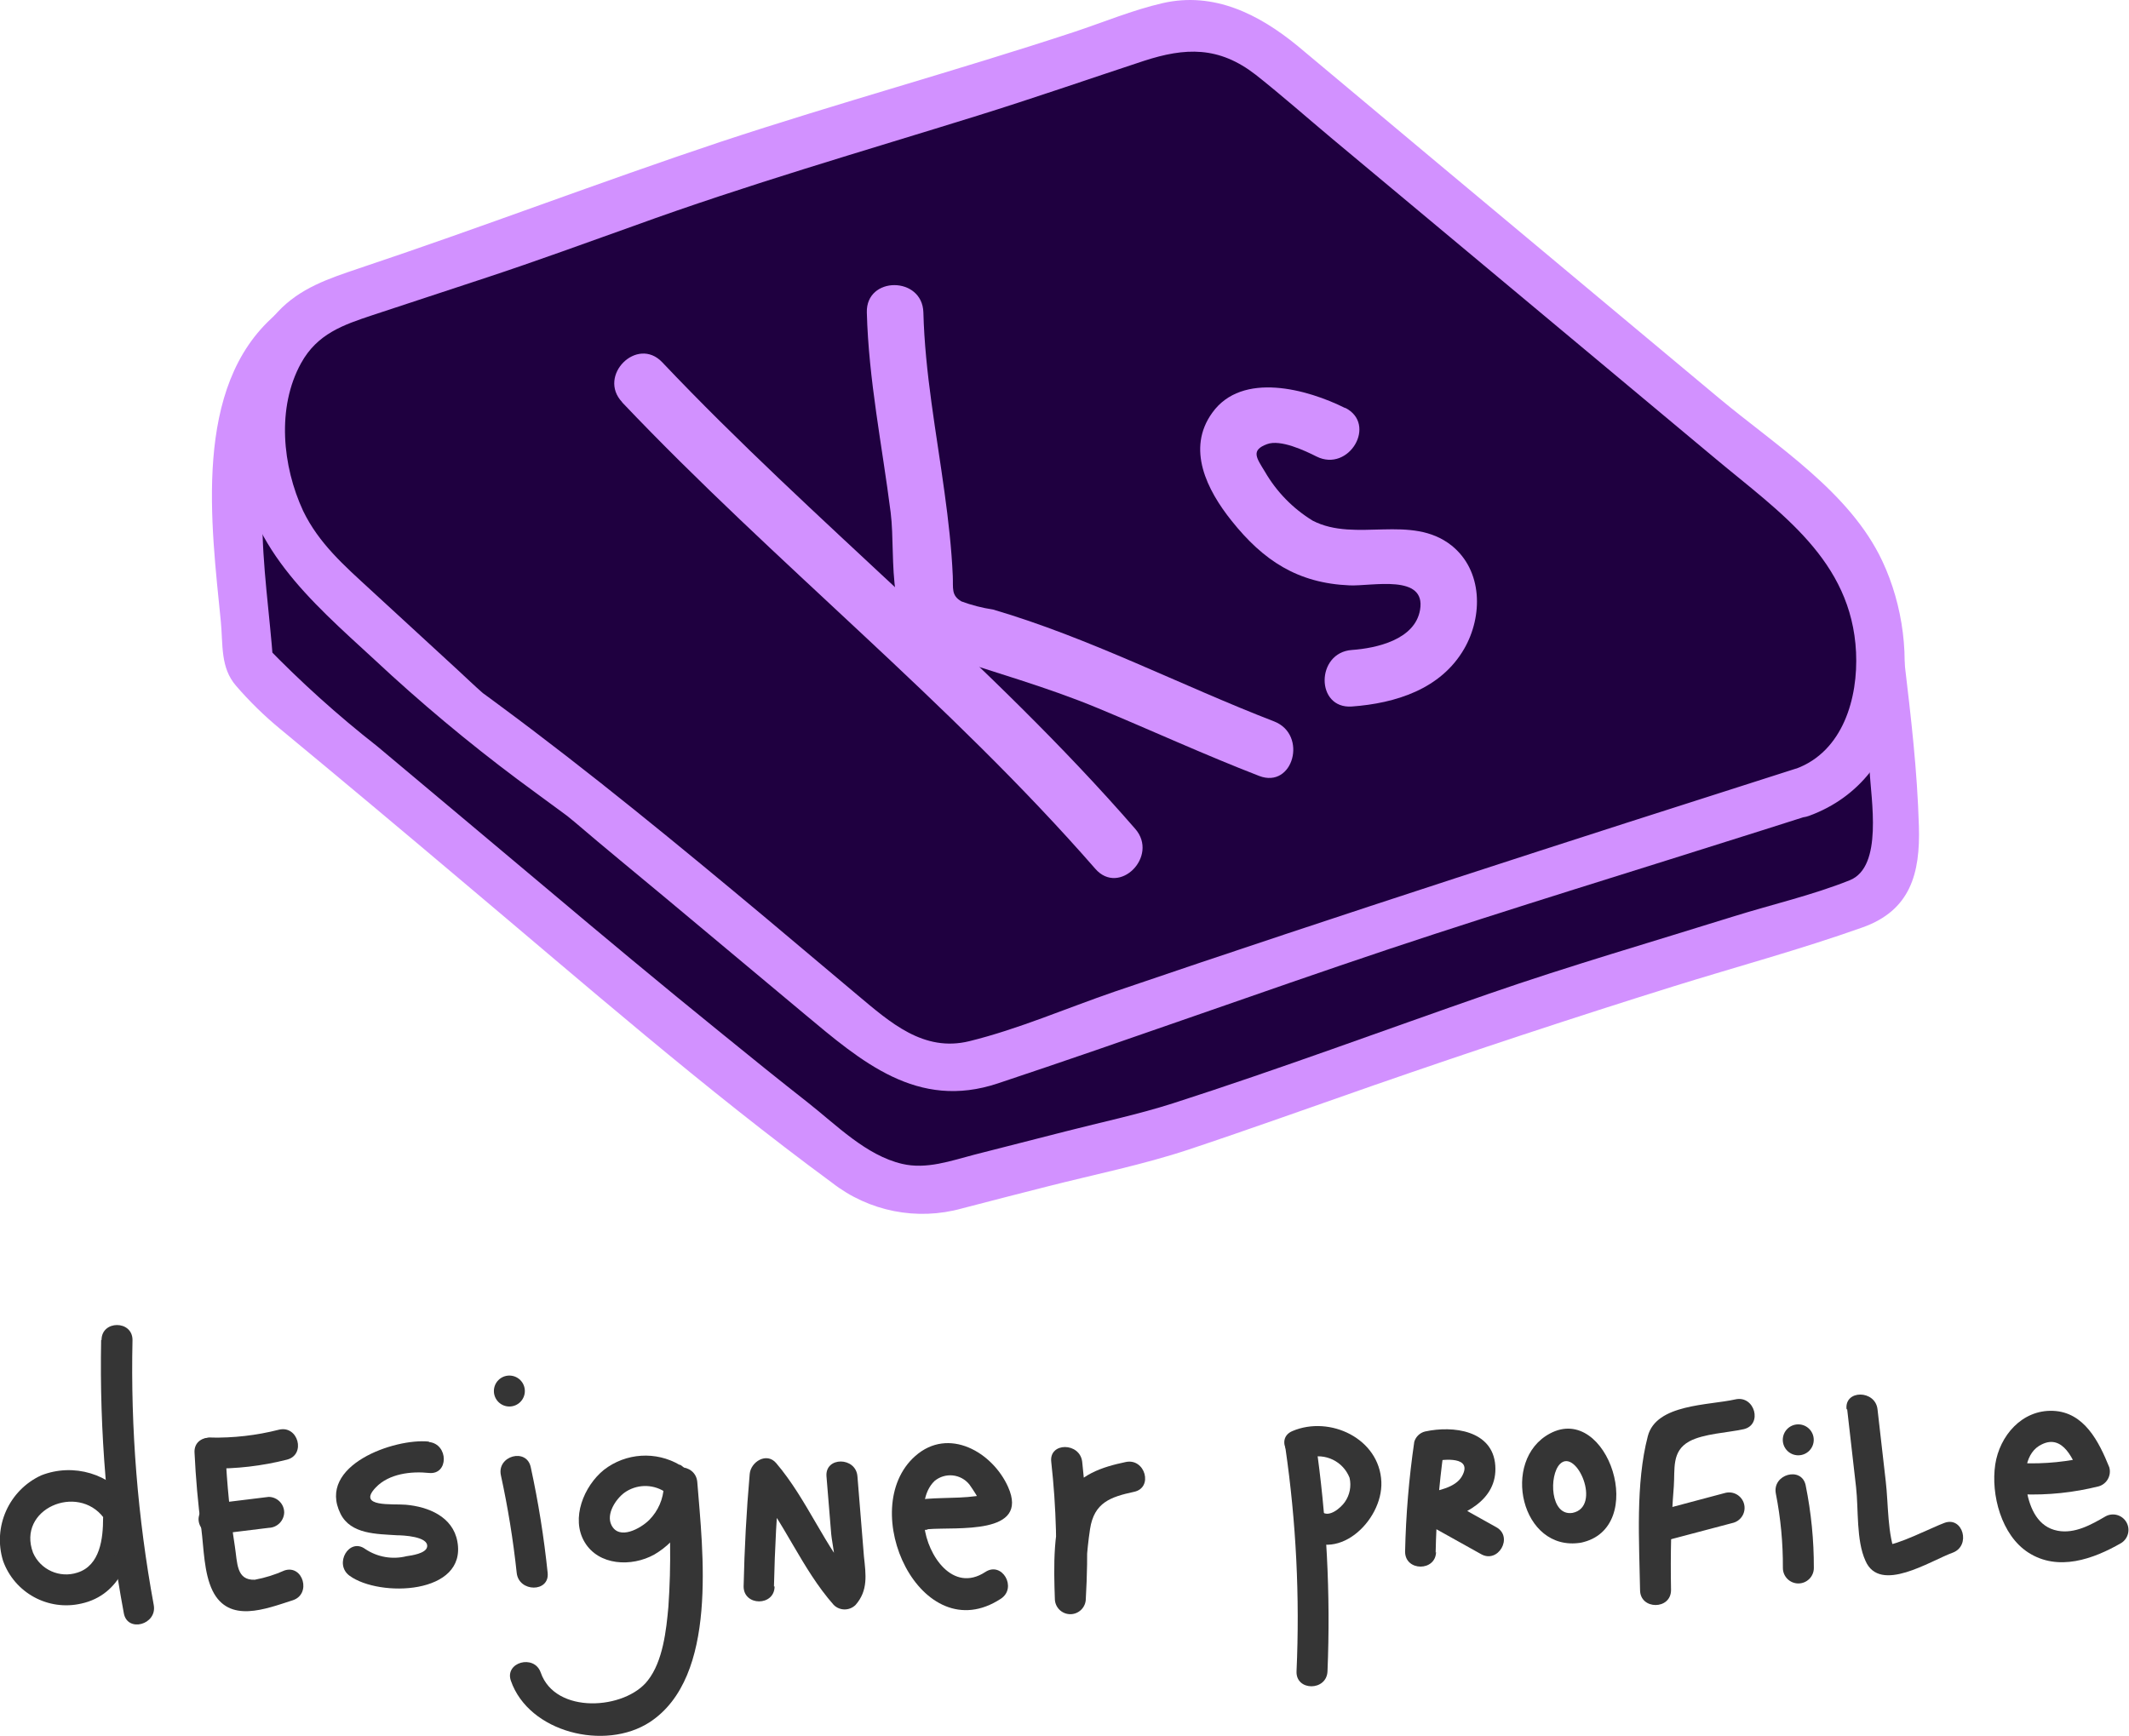
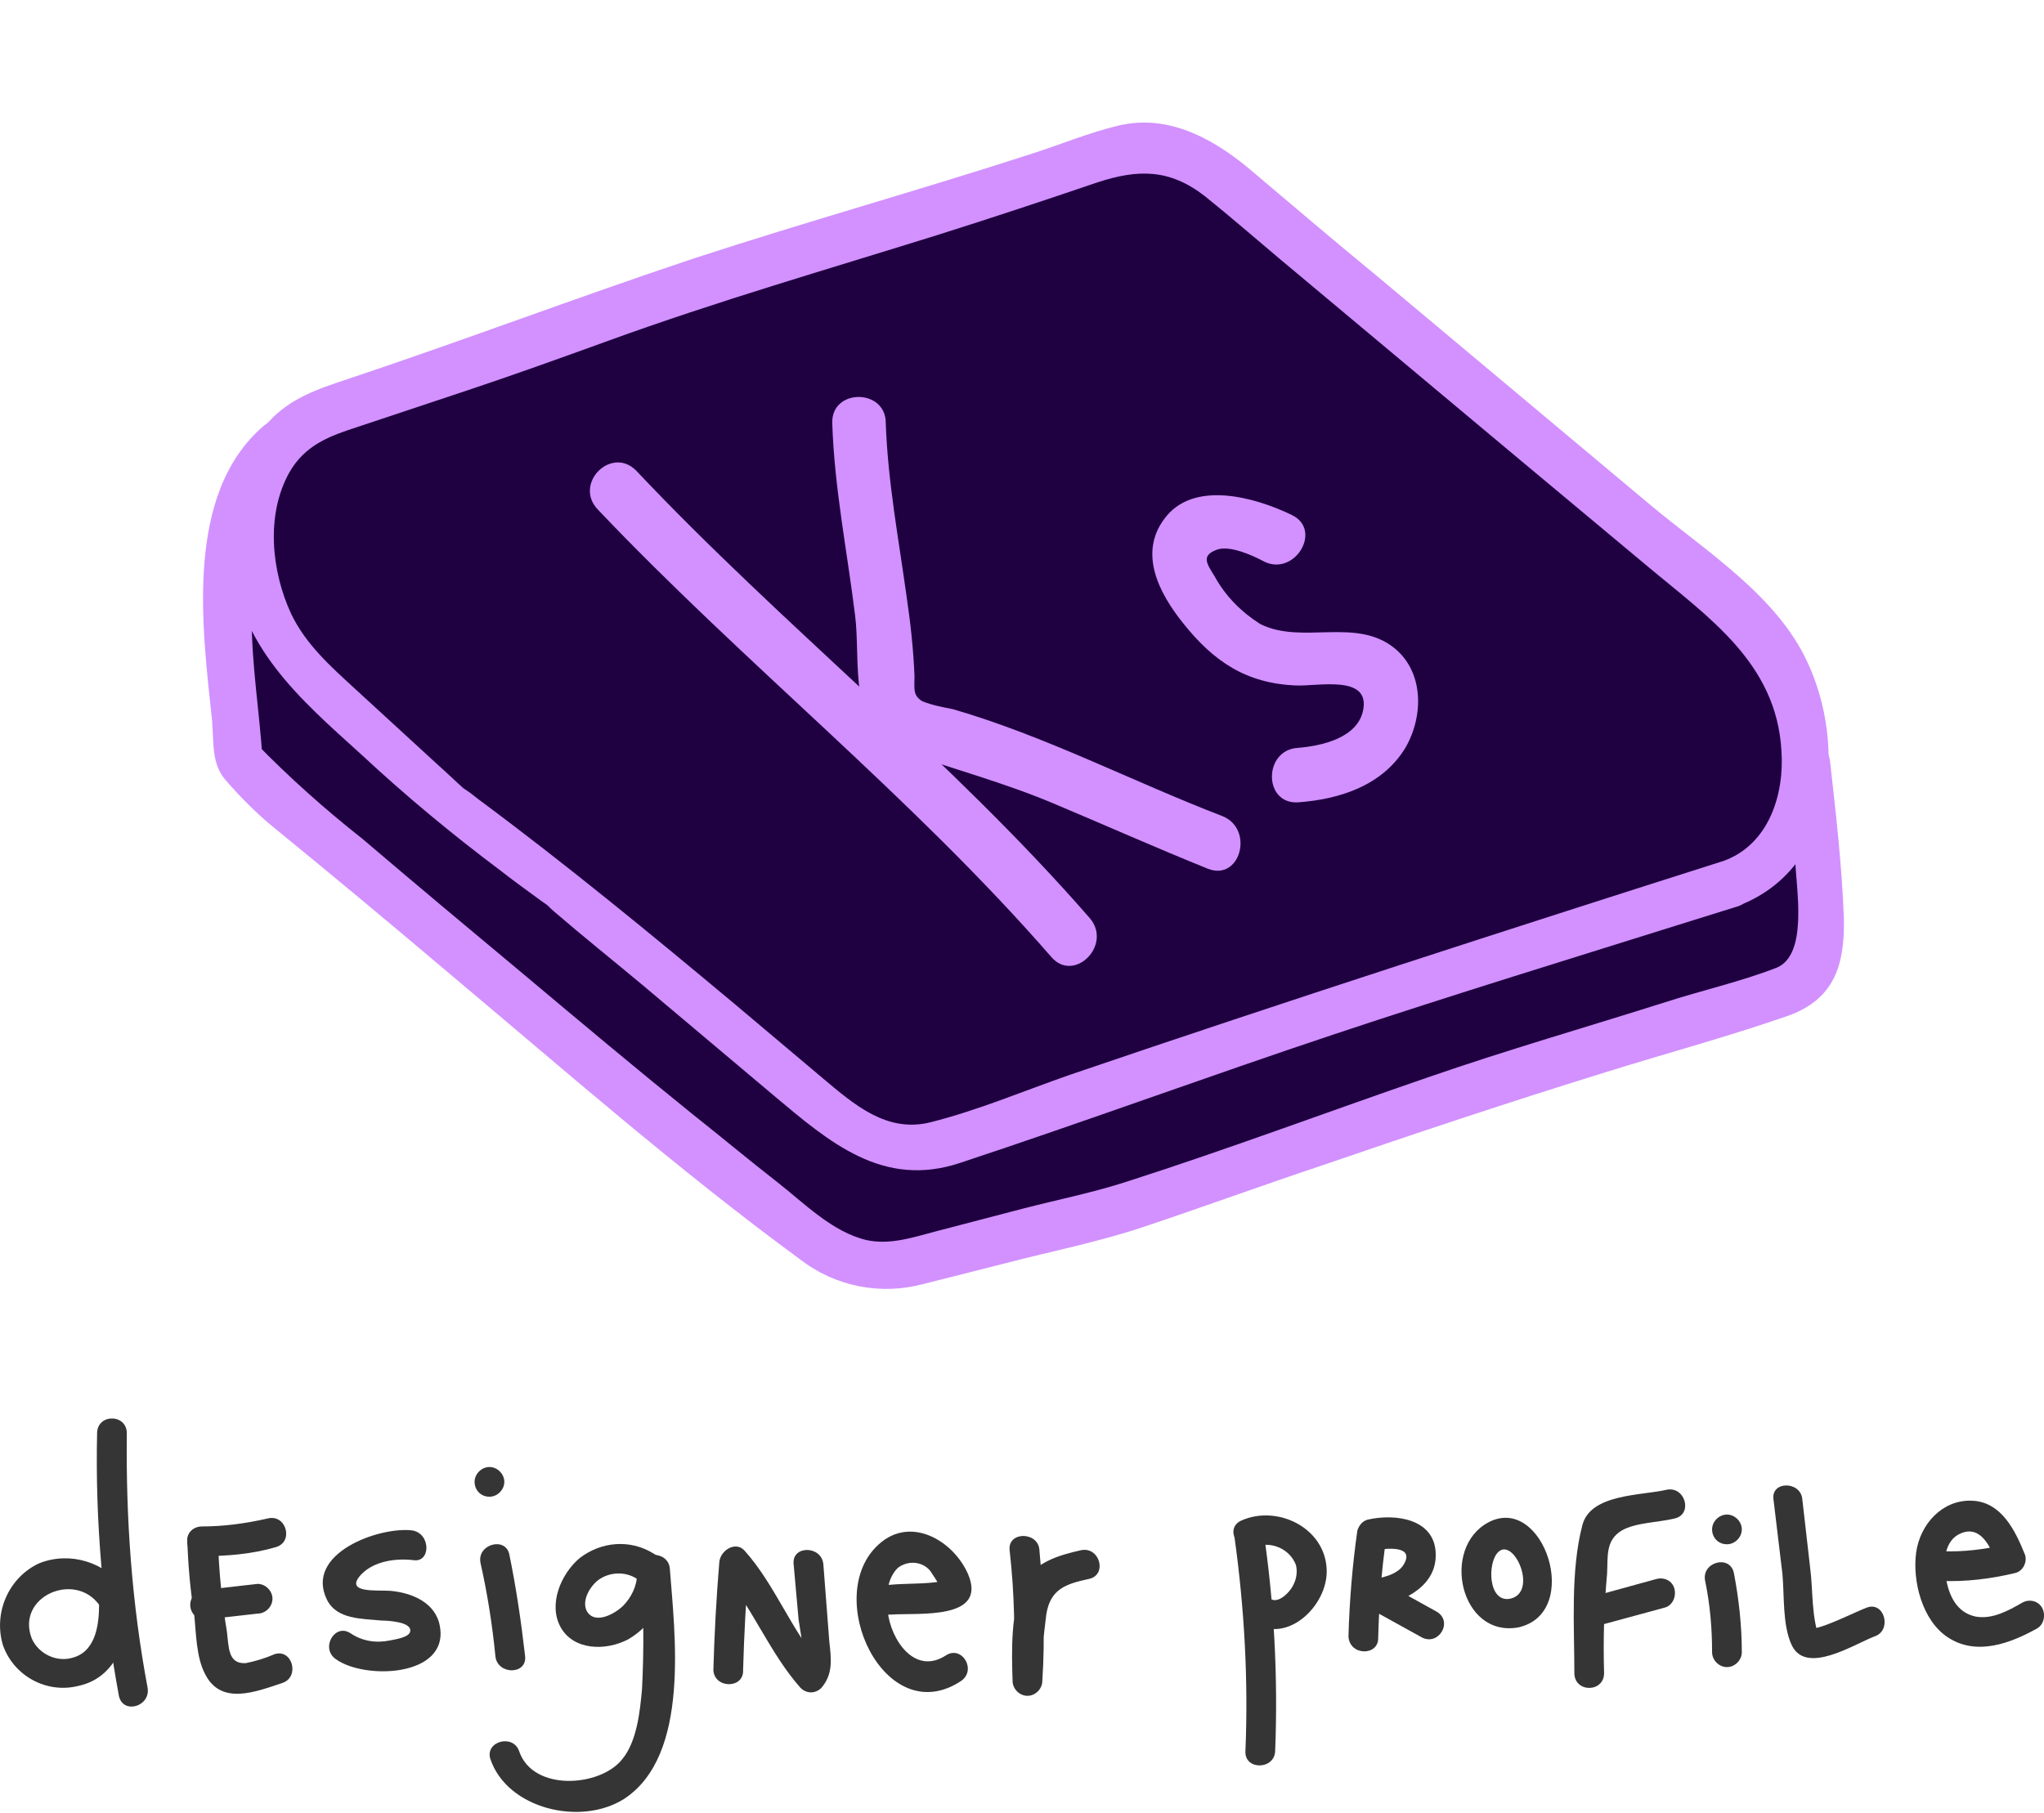
- <svg xmlns="http://www.w3.org/2000/svg" viewBox="0 0 206.31 168.25">
-   <defs>
-     <style>.cls-1{fill:#1f0040;}.cls-2{fill:#d291ff;}.cls-3{fill:#353535;}</style>
-   </defs>
-   <g id="Layer_2" data-name="Layer 2">
-     <g id="Layer_1-2" data-name="Layer 1">
-       <path class="cls-1" d="M182.19,64.19c1,8.72,1.47,6.33,1.4,15.1,0,2.44.35,2.16-.26,5.06a3.88,3.88,0,0,1-2.34,2.8l-1.11.45-32,10-34.11,11.83-21.5,5.51c-3.46,1.14-7.43.18-10.79-2.62C62.79,97.89,45.11,82.38,26.92,67.4l-2.81-3.09c-.55-8.13-1.22-8.37-1-16.52.13-5.66.79-12,5.23-15.56" />
-       <path class="cls-2" d="M179.82,64.19c.41,3.47,1.2,6.94,1.35,10.43.13,2.85,1.34,9.39-1.92,10.7-3.62,1.45-7.56,2.35-11.27,3.51-7.9,2.47-15.87,4.78-23.69,7.49-10.2,3.54-20.35,7.32-30.62,10.62-3.4,1.09-6.94,1.83-10.4,2.72l-8.85,2.26c-2.27.59-4.63,1.45-7,.89-3.5-.82-6.37-3.77-9.12-5.93s-5.72-4.55-8.55-6.86c-5.68-4.6-11.29-9.28-16.89-14C47.44,81.48,42,76.89,36.56,72.34a105.71,105.71,0,0,1-10.78-9.71l.7,1.68c-.34-4.77-1.08-9.5-1.06-14.3,0-5.58,0-12.16,4.57-16.1,2.31-2-1-5.34-3.35-3.35-8,6.94-6.17,20.28-5.24,29.69.22,2.26-.06,4.46,1.48,6.23a35.36,35.36,0,0,0,4.24,4.15C33.07,75.55,39,80.52,44.87,85.48c11.75,9.88,23.39,20.06,35.76,29.16a14.22,14.22,0,0,0,12.59,2.49c2.76-.73,5.52-1.42,8.28-2.13,4.56-1.16,9.24-2.1,13.7-3.58,6-2,12-4.16,18-6.25,9.6-3.33,19.19-6.51,28.89-9.54,6.12-1.91,12.36-3.59,18.4-5.74,4.64-1.65,5.6-5.23,5.46-9.8-.16-5.45-.76-10.5-1.4-15.9-.35-3-5.1-3-4.74,0Z" />
-       <path class="cls-1" d="M174.67,76.79,134.1,89.7,95,103.08c-3.47,1.15-7.43.18-10.79-2.62L70.18,88.71,56.61,77.37,45.16,68.93,32,56.85c-9.43-7.88-9-24.52.77-27.73l18.31-6.05,19.33-7,24.08-7.3,17.91-5.91c3.47-1.14,7.43-.18,10.79,2.62L135.4,15.62l14.72,12.3,14.55,12.15,10.76,9C184.87,56.94,184.41,73.58,174.67,76.79Z" />
-       <path class="cls-2" d="M174,74.51C152,81.53,130,88.62,108,96.12c-4.63,1.59-9.31,3.63-14.07,4.8-4.44,1.09-7.69-1.84-10.81-4.45L74.24,89c-8.51-7.11-17-14.1-25.9-20.68-.52-.38-1-.75-1.55-1.14l0,0c-.82-.72-1.61-1.48-2.41-2.22l-8.49-7.81c-2.51-2.31-5-4.48-6.52-7.64-2-4.32-2.58-10-.19-14.32,1.58-2.85,4.08-3.7,6.94-4.65l11.1-3.66c4.78-1.58,9.5-3.31,14.24-5,11-4,22.12-7.2,33.27-10.67,5.4-1.68,10.75-3.54,16.12-5.31,4-1.3,7.25-1.44,10.84,1.35,2.53,2,4.95,4.14,7.41,6.2l24.51,20.46L166.29,44.5c6.2,5.18,13.14,9.8,13.57,18.72.21,4.43-1.26,9.61-5.82,11.29-2.84,1-1.62,5.62,1.26,4.57,10-3.66,11.12-16.17,7.1-24.71-3.15-6.7-10.29-11.16-15.82-15.78L138.86,15.43c-4.38-3.65-8.74-7.34-13.14-11C122,1.39,117.65-.83,112.68.3c-2.92.67-5.79,1.87-8.63,2.81C92.7,6.85,81.15,10,69.82,13.75,58.1,17.66,46.56,22.08,34.82,26c-2.95,1-5.74,1.9-7.93,4.26C23.57,33.81,22.51,39.06,23,43.8c.87,9.15,7,14.35,13.28,20.13A164.76,164.76,0,0,0,50.19,75.57c1.43,1.05,2.85,2.11,4.28,3.15.3.23.62.45.91.68-1-.78.12.12.31.28,2.92,2.5,5.9,4.93,8.86,7.4L77.89,98.23c5.59,4.67,11,9.39,18.81,6.78,12.65-4.21,25.19-8.76,37.84-13,12-4,24.15-7.69,36.23-11.53l4.53-1.44C178.19,78.16,177,73.58,174,74.51Z" />
-       <path class="cls-2" d="M130.37,39.56c-3.67-1.84-10-3.59-12.89.44-2.55,3.51-.5,7.52,1.86,10.47,3.09,3.88,6.42,6.06,11.45,6.27,2.17.09,7.42-1.14,6.82,2.37C137.12,62,133.4,62.83,131,63c-3.5.25-3.53,5.73,0,5.48,4.24-.31,8.63-1.68,10.89-5.6,1.82-3.16,1.8-7.57-1.22-10-3.92-3.11-9.29-.26-13.46-2.41a13.48,13.48,0,0,1-4.64-4.76c-.82-1.34-1.38-2.07.21-2.66,1.3-.49,3.67.63,4.8,1.2,3.14,1.57,5.92-3.15,2.76-4.73Z" />
-       <path class="cls-2" d="M60.29,39C75.07,54.57,92,68,106.14,84.21c2.32,2.67,6.18-1.22,3.87-3.87C95.9,64.1,78.94,50.7,64.17,35.11c-2.43-2.56-6.3,1.31-3.88,3.87Z" />
-       <path class="cls-2" d="M84,30.28c.17,6.53,1.49,12.94,2.31,19.4.57,4.53-.78,11.84,4.64,13.68,5.18,1.76,10.36,3.17,15.44,5.28s10.36,4.53,15.63,6.57c3.3,1.27,4.72-4,1.46-5.28-9.11-3.52-17.86-8.09-27.25-10.85a15.36,15.36,0,0,1-3.07-.79c-1-.59-.78-1.26-.83-2.45-.12-2.72-.43-5.41-.8-8.1-.79-5.81-1.9-11.59-2.05-17.46-.1-3.52-5.57-3.53-5.48,0Z" />
-       <path class="cls-3" d="M12.64,145.59A7.32,7.32,0,0,0,4,143,6.89,6.89,0,0,0,.3,151.3a6.5,6.5,0,0,0,7.58,4.13c3.85-.84,5.16-4.74,5.11-8.27,0-1.93-3-1.94-3,0s-.28,4.58-2.49,5.27a3.5,3.5,0,0,1-4.3-1.93c-1.58-4.24,4.3-6.75,6.85-3.39,1.15,1.51,3.76,0,2.59-1.52Z" />
-       <path class="cls-3" d="M9.8,129.88A130.7,130.7,0,0,0,12,156.37c.35,1.9,3.24,1.1,2.9-.79a126.54,126.54,0,0,1-2.06-25.7c0-1.93-3-1.93-3,0Z" />
-       <path class="cls-3" d="M20.38,142.34a28.17,28.17,0,0,0,7.43-.86c1.87-.48,1.08-3.37-.79-2.9a24.81,24.81,0,0,1-6.64.76c-1.93,0-1.93,3,0,3Z" />
-       <path class="cls-3" d="M20.74,148.74l5.3-.65a1.54,1.54,0,0,0,1.5-1.5,1.52,1.52,0,0,0-1.5-1.5l-5.3.65a1.55,1.55,0,0,0-1.5,1.5,1.51,1.51,0,0,0,1.5,1.5Z" />
-       <path class="cls-3" d="M18.85,140.78c.12,2.48.33,4.95.66,7.41.24,1.88.25,4.28,1.09,6,1.58,3.19,5.12,1.77,7.77.92,1.83-.59,1-3.48-.8-2.89a12.64,12.64,0,0,1-2.88.9c-1.81.07-1.68-1.66-1.93-3.23a83.77,83.77,0,0,1-.91-9.09c-.09-1.92-3.1-1.93-3,0Z" />
-       <path class="cls-3" d="M41.56,139.73c-3.29-.35-10.9,2.29-8.56,7,1,2,3.53,1.95,5.48,2.08.5,0,3.08.1,2.91,1.12-.11.65-1.52.84-2,.91a5,5,0,0,1-4-.7c-1.56-1.14-3.06,1.46-1.52,2.59,2.89,2.12,11.4,1.84,10.45-3.32-.44-2.41-2.82-3.37-5-3.56-1.27-.11-4.78.28-2.9-1.68,1.28-1.34,3.44-1.58,5.15-1.4,1.92.2,1.91-2.8,0-3Z" />
-       <path class="cls-3" d="M48.54,143a88.55,88.55,0,0,1,1.53,9.45c.2,1.9,3.2,1.92,3,0a93.44,93.44,0,0,0-1.64-10.25c-.41-1.89-3.3-1.09-2.89.8Z" />
-       <path class="cls-3" d="M49.36,136.33a1.5,1.5,0,0,0,0-3,1.5,1.5,0,0,0,0,3Z" />
-       <path class="cls-3" d="M65.88,142a6.56,6.56,0,0,0-7.36.47c-1.94,1.57-3.23,4.71-1.87,7s4.55,2.43,6.75,1.21a7.91,7.91,0,0,0,3.93-6.61c.09-1.93-2.91-1.93-3,0a4.91,4.91,0,0,1-1.41,3.25c-.84.84-2.93,2-3.67.5-.53-1.07.41-2.5,1.25-3.13a3.48,3.48,0,0,1,3.87-.13c1.69.93,3.2-1.66,1.51-2.6Z" />
-       <path class="cls-3" d="M64.6,143.63a73.09,73.09,0,0,1,.17,12.11c-.2,2.23-.52,5.28-2,7.15-2.19,2.83-8.95,3.32-10.37-.77-.63-1.81-3.53-1-2.89.8,1.74,5,9.12,6.83,13.46,4,6.67-4.38,5.12-16.65,4.6-23.27-.16-1.91-3.16-1.92-3,0Z" />
-       <path class="cls-3" d="M75,153.77c.08-3.64.27-7.27.59-10.9L73,143.93c3,3.57,4.67,8.1,7.79,11.63a1.5,1.5,0,0,0,2.12,0c1.23-1.4,1-2.93.81-4.69l-.63-7.77c-.15-1.91-3.15-1.93-3,0l.46,5.61c.06.77.79,4.11.24,4.73H83c-3.11-3.52-4.74-8.05-7.79-11.63-.92-1.08-2.46-.12-2.56,1.06-.32,3.63-.51,7.26-.59,10.9,0,1.93,3,1.93,3,0Z" />
-       <path class="cls-3" d="M89.93,148.22c2.79-.23,9.85.61,7.76-4.09-1.49-3.35-5.75-5.87-9-3-5.82,5.16.56,18.91,8.3,13.83,1.61-1.06.11-3.66-1.51-2.59-3.16,2.07-5.6-1.64-5.91-4.45-.17-1.5-.13-3.3,1-4.38a2.38,2.38,0,0,1,3.37.35,17.23,17.23,0,0,1,1.12,1.8l1-1c-1.83.61-4.35.43-6.26.59s-1.93,3.15,0,3Z" />
-       <path class="cls-3" d="M101.87,141.69a78.43,78.43,0,0,1,.35,13.27h3a38.08,38.08,0,0,1,.41-6.75c.39-2.58,2-3.12,4.26-3.61,1.89-.39,1.09-3.29-.8-2.89-2.25.47-4.67,1.23-5.76,3.45-1.34,2.73-1.21,6.86-1.11,9.8a1.5,1.5,0,0,0,3,0,78.43,78.43,0,0,0-.35-13.27c-.22-1.9-3.22-1.92-3,0Z" />
-       <path class="cls-3" d="M124.57,140.4a114.74,114.74,0,0,1,1.07,21.6c-.08,1.93,2.92,1.93,3,0a119.91,119.91,0,0,0-1.17-22.4c-.28-1.9-3.17-1.09-2.9.8Z" />
-       <path class="cls-3" d="M126.78,141.3a3.27,3.27,0,0,1,4,1.94,2.94,2.94,0,0,1-.46,2.35c-.38.55-1.54,1.57-2.24.93-1.43-1.29-3.56.82-2.13,2.12,3.47,3.16,8.06-1.19,7.91-5-.17-4.21-5-6.47-8.62-4.93-1.77.75-.24,3.34,1.52,2.59Z" />
-       <path class="cls-3" d="M139.12,150.5a83.27,83.27,0,0,1,.78-9.85l-1,1c1-.22,3.87-.52,2.77,1.44-.63,1.11-2.33,1.38-3.45,1.65a1.52,1.52,0,0,0-.36,2.74l5.63,3.14c1.68,1,3.2-1.65,1.51-2.59l-5.62-3.14-.36,2.74c2.76-.67,6.12-2.17,5.88-5.58s-4.08-3.89-6.8-3.3a1.45,1.45,0,0,0-1.05,1,86.42,86.42,0,0,0-.89,10.65c0,1.93,3,1.93,3,0Z" />
-       <path class="cls-3" d="M153.19,149.53c6.62-1.36,2.61-13.59-3-10.58-4.81,2.57-2.79,11.52,3,10.58,1.9-.3,1.09-3.2-.8-2.89-2.17.35-2.31-3.64-1.22-4.74,1.59-1.59,4.1,4.15,1.22,4.74C150.5,147,151.3,149.92,153.19,149.53Z" />
-       <path class="cls-3" d="M161.93,154.08c-.06-3.35,0-6.7.27-10,.12-1.71-.23-3.42,1.5-4.37,1.37-.75,3.73-.84,5.26-1.18,1.88-.42,1.09-3.32-.8-2.89-2.62.59-7.67.44-8.48,3.57-1.2,4.6-.83,10.2-.75,14.91,0,1.93,3,1.94,3,0Z" />
-       <path class="cls-3" d="M161,149.44l7-1.85a1.5,1.5,0,0,0-.8-2.89l-6.95,1.85a1.5,1.5,0,0,0,.79,2.89Z" />
-       <path class="cls-3" d="M172.09,144.78a36.22,36.22,0,0,1,.68,7.2,1.5,1.5,0,0,0,3,0,39.75,39.75,0,0,0-.79-8c-.38-1.89-3.27-1.09-2.89.8Z" />
-       <path class="cls-3" d="M174.26,141.06a1.5,1.5,0,0,0,0-3,1.5,1.5,0,0,0,0,3Z" />
-       <path class="cls-3" d="M179,136.6l.86,7.54c.25,2.16,0,5.14.91,7.14,1.39,3.23,6.29,0,8.45-.78,1.8-.66,1-3.56-.8-2.89-1.1.4-4.84,2.29-5.68,2.12l1,1.05c-.86-2.05-.74-5-1-7.18l-.8-7c-.21-1.89-3.22-1.92-3,0Z" />
-       <path class="cls-3" d="M195.94,144.84a26.42,26.42,0,0,0,7.46-.78,1.5,1.5,0,0,0,1-1.84c-1-2.47-2.42-5.35-5.45-5.47s-5.18,2.44-5.6,5.19c-.44,2.93.59,6.87,3.21,8.55,2.88,1.85,6.28.64,9-.93a1.5,1.5,0,0,0-1.51-2.59c-1.39.81-3,1.72-4.66,1.4-1.9-.36-2.67-2.13-3-3.87-.29-1.53-.16-3.75,1.49-4.51,2.06-1,3.08,1.56,3.65,3l1.05-1.84a23.79,23.79,0,0,1-6.67.67c-1.93-.07-1.93,2.93,0,3Z" />
-     </g>
+ <svg xmlns="http://www.w3.org/2000/svg" version="1.1" id="Layer_1" x="0px" y="0px" viewBox="0 0 206.3 183" style="enable-background:new 0 0 206.3 183;" xml:space="preserve">
+   <style type="text/css">
+ 	.st0{fill:#1F0040;}
+ 	.st1{fill:#D291FF;}
+ 	.st2{fill:#353535;}
+ </style>
+   <g>
+     <path class="st0" d="M182.2,76.6c1,8.7,1.5,6.3,1.4,15.1c0,2.4,0.4,2.2-0.3,5.1c-0.3,1.3-1.1,2.3-2.3,2.8l-1.1,0.4l-32,10   l-34.1,11.8l-21.5,5.5c-3.5,1.1-7.4,0.2-10.8-2.6c-18.7-14.4-36.4-29.9-54.6-44.9l-2.8-3.1c-0.5-8.1-1.2-8.4-1-16.5   c0.1-5.7,0.8-12,5.2-15.6" />
+     <path class="st1" d="M179.8,76.6c0.4,3.5,1.2,6.9,1.4,10.4c0.1,2.8,1.3,9.4-1.9,10.7c-3.6,1.4-7.6,2.3-11.3,3.5   c-7.9,2.5-15.9,4.8-23.7,7.5c-10.2,3.5-20.3,7.3-30.6,10.6c-3.4,1.1-6.9,1.8-10.4,2.7l-8.8,2.3c-2.3,0.6-4.6,1.4-7,0.9   c-3.5-0.8-6.4-3.8-9.1-5.9s-5.7-4.6-8.6-6.9c-5.7-4.6-11.3-9.3-16.9-14c-5.4-4.5-10.9-9.1-16.3-13.7c-3.8-3-7.4-6.2-10.8-9.7   l0.7,1.7c-0.3-4.8-1.1-9.5-1.1-14.3c0-5.6,0-12.2,4.6-16.1c2.3-2-1-5.3-3.4-3.3c-8,6.9-6.2,20.3-5.2,29.7c0.2,2.3-0.1,4.5,1.5,6.2   c1.3,1.5,2.7,2.9,4.2,4.2C33.1,88,39,92.9,44.9,97.9c11.8,9.9,23.4,20.1,35.8,29.2c3.6,2.8,8.2,3.7,12.6,2.5   c2.8-0.7,5.5-1.4,8.3-2.1c4.6-1.2,9.2-2.1,13.7-3.6c6-2,12-4.2,18-6.2c9.6-3.3,19.2-6.5,28.9-9.5c6.1-1.9,12.4-3.6,18.4-5.7   c4.6-1.7,5.6-5.2,5.5-9.8c-0.2-5.4-0.8-10.5-1.4-15.9C184.2,73.6,179.4,73.6,179.8,76.6L179.8,76.6z" />
+     <path class="st0" d="M174.7,89.2l-40.6,12.9L95,115.5c-3.5,1.2-7.4,0.2-10.8-2.6l-14-11.8L56.6,89.8l-11.5-8.4L32,69.3   c-9.4-7.9-9-24.5,0.8-27.7l18.3-6l19.3-7l24.1-7.3l17.9-5.9c3.5-1.1,7.4-0.2,10.8,2.6L135.4,28l14.7,12.3l14.6,12.1l10.8,9   C184.9,69.3,184.4,86,174.7,89.2z" />
+     <path class="st1" d="M174,86.9c-22,7-44,14.1-66,21.6c-4.6,1.6-9.3,3.6-14.1,4.8c-4.4,1.1-7.7-1.8-10.8-4.4l-8.9-7.5   c-8.5-7.1-17-14.1-25.9-20.7c-0.5-0.4-1-0.8-1.5-1.1l0,0c-0.8-0.7-1.6-1.5-2.4-2.2l-8.5-7.8c-2.5-2.3-5-4.5-6.5-7.6   c-2-4.3-2.6-10-0.2-14.3c1.6-2.8,4.1-3.7,6.9-4.6l11.1-3.7c4.8-1.6,9.5-3.3,14.2-5c11-4,22.1-7.2,33.3-10.7   c5.4-1.7,10.8-3.5,16.1-5.3c4-1.3,7.2-1.4,10.8,1.4c2.5,2,4.9,4.1,7.4,6.2l24.5,20.5l12.7,10.6c6.2,5.2,13.1,9.8,13.6,18.7   C180.1,80.1,178.6,85.2,174,86.9c-2.8,1-1.6,5.6,1.3,4.6c10-3.7,11.1-16.2,7.1-24.7c-3.1-6.7-10.3-11.2-15.8-15.8l-27.7-23.2   c-4.4-3.6-8.7-7.3-13.1-11c-3.7-3-8.1-5.3-13-4.1c-2.9,0.7-5.8,1.9-8.6,2.8c-11.4,3.7-22.9,6.9-34.2,10.6   c-11.7,3.9-23.3,8.3-35,12.2c-3,1-5.7,1.9-7.9,4.3c-3.3,3.5-4.4,8.8-3.9,13.5c0.9,9.2,7,14.4,13.3,20.1c4.4,4.1,9.1,8,13.9,11.6   c1.4,1.1,2.8,2.1,4.3,3.2c0.3,0.2,0.6,0.4,0.9,0.7c-1-0.8,0.1,0.1,0.3,0.3c2.9,2.5,5.9,4.9,8.9,7.4l13.3,11.2   c5.6,4.7,11,9.4,18.8,6.8c12.7-4.2,25.2-8.8,37.8-13c12-4,24.1-7.7,36.2-11.5l4.5-1.4C178.2,90.6,177,86,174,86.9z" />
+     <path class="st1" d="M130.4,52c-3.7-1.8-10-3.6-12.9,0.4c-2.6,3.5-0.5,7.5,1.9,10.5c3.1,3.9,6.4,6.1,11.4,6.3   c2.2,0.1,7.4-1.1,6.8,2.4c-0.5,2.9-4.2,3.7-6.6,3.9c-3.5,0.2-3.5,5.7,0,5.5c4.2-0.3,8.6-1.7,10.9-5.6c1.8-3.2,1.8-7.6-1.2-10   c-3.9-3.1-9.3-0.3-13.5-2.4c-1.9-1.2-3.5-2.8-4.6-4.8c-0.8-1.3-1.4-2.1,0.2-2.7c1.3-0.5,3.7,0.6,4.8,1.2   C130.7,58.2,133.5,53.5,130.4,52L130.4,52z" />
+     <path class="st1" d="M60.3,51.4C75.1,67,92,80.4,106.1,96.6c2.3,2.7,6.2-1.2,3.9-3.9C95.9,76.5,78.9,63.1,64.2,47.5   C61.7,45,57.9,48.8,60.3,51.4L60.3,51.4z" />
+     <path class="st1" d="M84,42.7c0.2,6.5,1.5,12.9,2.3,19.4c0.6,4.5-0.8,11.8,4.6,13.7c5.2,1.8,10.4,3.2,15.4,5.3s10.4,4.5,15.6,6.6   c3.3,1.3,4.7-4,1.5-5.3c-9.1-3.5-17.9-8.1-27.2-10.8c-1-0.2-2.1-0.4-3.1-0.8c-1-0.6-0.8-1.3-0.8-2.5c-0.1-2.7-0.4-5.4-0.8-8.1   c-0.8-5.8-1.9-11.6-2.1-17.5C89.4,39.2,83.9,39.2,84,42.7L84,42.7z" />
+   </g>
+   <g>
+     <path class="st2" d="M12.6,160.4c-2-2.7-5.5-3.8-8.6-2.6c-3.1,1.4-4.7,5-3.7,8.3c1.1,3.1,4.4,4.9,7.6,4.1c3.8-0.8,5.1-4.7,5.1-8.2   c0-1.9-3-1.9-3,0s-0.3,4.6-2.5,5.3c-1.7,0.6-3.6-0.3-4.3-1.9c-1.6-4.2,4.3-6.8,6.8-3.4C11.2,163.5,13.8,162,12.6,160.4L12.6,160.4z   " />
+     <path class="st2" d="M9.8,144.7c-0.2,8.9,0.6,17.8,2.2,26.5c0.4,1.9,3.2,1.1,2.9-0.8c-1.6-8.5-2.2-17.1-2.1-25.7   C12.8,142.7,9.8,142.7,9.8,144.7L9.8,144.7z" />
+     <path class="st2" d="M20.4,157.1c2.5,0,5-0.2,7.4-0.9c1.9-0.5,1.1-3.4-0.8-2.9c-2.2,0.5-4.4,0.8-6.6,0.8   C18.4,154.1,18.4,157.1,20.4,157.1z" />
+     <path class="st2" d="M20.7,163.5l5.3-0.6c0.8,0,1.5-0.7,1.5-1.5c0-0.8-0.7-1.5-1.5-1.5l-5.3,0.6c-0.8,0-1.5,0.7-1.5,1.5   C19.2,162.9,19.9,163.5,20.7,163.5z" />
+     <path class="st2" d="M18.9,155.6c0.1,2.5,0.3,4.9,0.7,7.4c0.2,1.9,0.2,4.3,1.1,6c1.6,3.2,5.1,1.8,7.8,0.9c1.8-0.6,1-3.5-0.8-2.9   c-0.9,0.4-1.9,0.7-2.9,0.9c-1.8,0.1-1.7-1.6-1.9-3.2c-0.5-3-0.8-6-0.9-9.1C21.8,153.7,18.8,153.7,18.9,155.6L18.9,155.6z" />
+     <path class="st2" d="M41.6,154.5c-3.3-0.4-10.9,2.3-8.6,7c1,2,3.5,1.9,5.5,2.1c0.5,0,3.1,0.1,2.9,1.1c-0.1,0.6-1.5,0.8-2,0.9   c-1.4,0.3-2.8,0.1-4-0.7c-1.6-1.1-3.1,1.5-1.5,2.6c2.9,2.1,11.4,1.8,10.5-3.3c-0.4-2.4-2.8-3.4-5-3.6c-1.3-0.1-4.8,0.3-2.9-1.7   c1.3-1.3,3.4-1.6,5.2-1.4C43.5,157.8,43.5,154.8,41.6,154.5L41.6,154.5z" />
+     <path class="st2" d="M48.5,157.8c0.7,3.1,1.2,6.3,1.5,9.4c0.2,1.9,3.2,1.9,3,0c-0.4-3.5-0.9-6.9-1.6-10.3   C51,155.1,48.1,155.9,48.5,157.8L48.5,157.8z" />
+     <path class="st2" d="M49.4,151.1c0.8,0,1.5-0.7,1.5-1.5s-0.7-1.5-1.5-1.5s-1.5,0.7-1.5,1.5S48.5,151.1,49.4,151.1z" />
+     <path class="st2" d="M65.9,156.8c-2.3-1.4-5.2-1.2-7.4,0.5c-1.9,1.6-3.2,4.7-1.9,7s4.5,2.4,6.8,1.2c2.4-1.4,3.9-3.9,3.9-6.6   c0.1-1.9-2.9-1.9-3,0c0,1.2-0.6,2.4-1.4,3.2c-0.8,0.8-2.9,2-3.7,0.5c-0.5-1.1,0.4-2.5,1.2-3.1c1.1-0.8,2.7-0.9,3.9-0.1   C66.1,160.3,67.6,157.7,65.9,156.8L65.9,156.8z" />
+     <path class="st2" d="M64.6,158.4c0.4,4,0.4,8.1,0.2,12.1c-0.2,2.2-0.5,5.3-2,7.1c-2.2,2.8-9,3.3-10.4-0.8c-0.6-1.8-3.5-1-2.9,0.8   c1.7,5,9.1,6.8,13.5,4c6.7-4.4,5.1-16.7,4.6-23.3C67.4,156.5,64.4,156.5,64.6,158.4L64.6,158.4z" />
+     <path class="st2" d="M75,168.6c0.1-3.6,0.3-7.3,0.6-10.9l-2.6,1.1c3,3.6,4.7,8.1,7.8,11.6c0.6,0.6,1.5,0.6,2.1,0   c1.2-1.4,1-2.9,0.8-4.7l-0.6-7.8c-0.2-1.9-3.2-1.9-3,0l0.5,5.6c0.1,0.8,0.8,4.1,0.2,4.7H83c-3.1-3.5-4.7-8.1-7.8-11.6   c-0.9-1.1-2.5-0.1-2.6,1.1c-0.3,3.6-0.5,7.3-0.6,10.9C72.1,170.5,75.1,170.5,75,168.6L75,168.6z" />
+     <path class="st2" d="M89.9,163c2.8-0.2,9.8,0.6,7.8-4.1c-1.5-3.4-5.8-5.9-9-3c-5.8,5.2,0.6,18.9,8.3,13.8c1.6-1.1,0.1-3.6-1.5-2.6   c-3.2,2.1-5.6-1.6-5.9-4.4c-0.2-1.5-0.1-3.3,1-4.4c1-0.8,2.5-0.7,3.3,0.3c0,0,0,0,0,0c0.4,0.6,0.8,1.2,1.1,1.8l1-1   c-1.8,0.6-4.3,0.4-6.3,0.6s-1.9,3.1,0,3L89.9,163z" />
+     <path class="st2" d="M101.9,156.5c0.5,4.4,0.6,8.8,0.3,13.3h3c-0.1-2.3,0.1-4.5,0.4-6.8c0.4-2.6,2-3.1,4.3-3.6   c1.9-0.4,1.1-3.3-0.8-2.9c-2.2,0.5-4.7,1.2-5.8,3.4c-1.3,2.7-1.2,6.9-1.1,9.8c0,0.8,0.7,1.5,1.5,1.5s1.5-0.7,1.5-1.5   c0.3-4.4,0.1-8.9-0.3-13.3C104.7,154.6,101.7,154.6,101.9,156.5z" />
+     <path class="st2" d="M124.6,155.2c1,7.2,1.4,14.4,1.1,21.6c-0.1,1.9,2.9,1.9,3,0c0.3-7.5-0.1-15-1.2-22.4   C127.2,152.5,124.3,153.3,124.6,155.2z" />
+     <path class="st2" d="M126.8,156.1c1.6-0.5,3.4,0.3,4,1.9c0.2,0.8,0,1.7-0.5,2.4c-0.4,0.6-1.5,1.6-2.2,0.9c-1.4-1.3-3.6,0.8-2.1,2.1   c3.5,3.1,8.1-1.2,7.9-5c-0.2-4.2-5-6.5-8.6-4.9C123.5,154.3,125,156.9,126.8,156.1L126.8,156.1z" />
+     <path class="st2" d="M139.1,165.3c0.1-3.3,0.3-6.6,0.8-9.9l-1,1.1c1-0.2,3.9-0.5,2.8,1.4c-0.6,1.1-2.3,1.4-3.4,1.6   c-0.8,0.2-1.3,1.1-1,1.9c0.1,0.3,0.3,0.6,0.6,0.8l5.6,3.1c1.7,0.9,3.2-1.6,1.5-2.6l-5.6-3.1l-0.4,2.7c2.8-0.7,6.1-2.2,5.9-5.6   s-4.1-3.9-6.8-3.3c-0.5,0.1-0.9,0.5-1.1,1.1c-0.5,3.5-0.8,7.1-0.9,10.7C136.2,167.2,139.2,167.2,139.1,165.3L139.1,165.3z" />
+     <path class="st2" d="M153.2,164.3c6.6-1.4,2.6-13.6-3-10.6C145.4,156.3,147.4,165.3,153.2,164.3c1.9-0.3,1.1-3.2-0.8-2.9   c-2.2,0.4-2.3-3.6-1.2-4.7c1.6-1.6,4.1,4.1,1.2,4.7C150.5,161.8,151.3,164.7,153.2,164.3z" />
+     <path class="st2" d="M161.9,168.9c-0.1-3.4,0-6.7,0.3-10c0.1-1.7-0.2-3.4,1.5-4.4c1.4-0.8,3.7-0.8,5.3-1.2c1.9-0.4,1.1-3.3-0.8-2.9   c-2.6,0.6-7.7,0.4-8.5,3.6c-1.2,4.6-0.8,10.2-0.8,14.9C158.9,170.9,161.9,170.9,161.9,168.9L161.9,168.9z" />
+     <path class="st2" d="M161,164.2l7-1.9c0.8-0.2,1.2-1.1,1-1.9c-0.2-0.8-1-1.2-1.8-1l-6.9,1.9c-0.8,0.2-1.3,1-1.1,1.8   C159.4,164,160.2,164.5,161,164.2L161,164.2z" />
+     <path class="st2" d="M172.1,159.6c0.5,2.4,0.7,4.8,0.7,7.2c0,0.8,0.7,1.5,1.5,1.5s1.5-0.7,1.5-1.5c0-2.7-0.3-5.4-0.8-8   C174.6,156.9,171.7,157.7,172.1,159.6z" />
+     <path class="st2" d="M174.3,155.9c0.8,0,1.5-0.7,1.5-1.5s-0.7-1.5-1.5-1.5s-1.5,0.7-1.5,1.5S173.4,155.9,174.3,155.9z" />
+     <path class="st2" d="M179,151.4l0.9,7.5c0.2,2.2,0,5.1,0.9,7.1c1.4,3.2,6.3,0,8.4-0.8c1.8-0.6,1-3.6-0.8-2.9   c-1.1,0.4-4.8,2.3-5.7,2.1l1,1.1c-0.9-2.1-0.7-5-1-7.2l-0.8-7C181.7,149.5,178.7,149.5,179,151.4L179,151.4z" />
+     <path class="st2" d="M195.9,159.6c2.5,0.1,5-0.2,7.5-0.8c0.8-0.2,1.2-1.1,1-1.8c-1-2.5-2.4-5.4-5.4-5.5s-5.2,2.4-5.6,5.2   c-0.4,2.9,0.6,6.9,3.2,8.6c2.9,1.9,6.3,0.6,9-0.9c0.7-0.4,0.9-1.4,0.5-2.1c-0.4-0.7-1.3-0.9-2-0.5c-1.4,0.8-3,1.7-4.7,1.4   c-1.9-0.4-2.7-2.1-3-3.9c-0.3-1.5-0.2-3.8,1.5-4.5c2.1-0.9,3.1,1.6,3.6,3l1.1-1.9c-2.2,0.5-4.4,0.8-6.7,0.7   C194,156.5,194,159.5,195.9,159.6L195.9,159.6z" />
  </g>
</svg>
